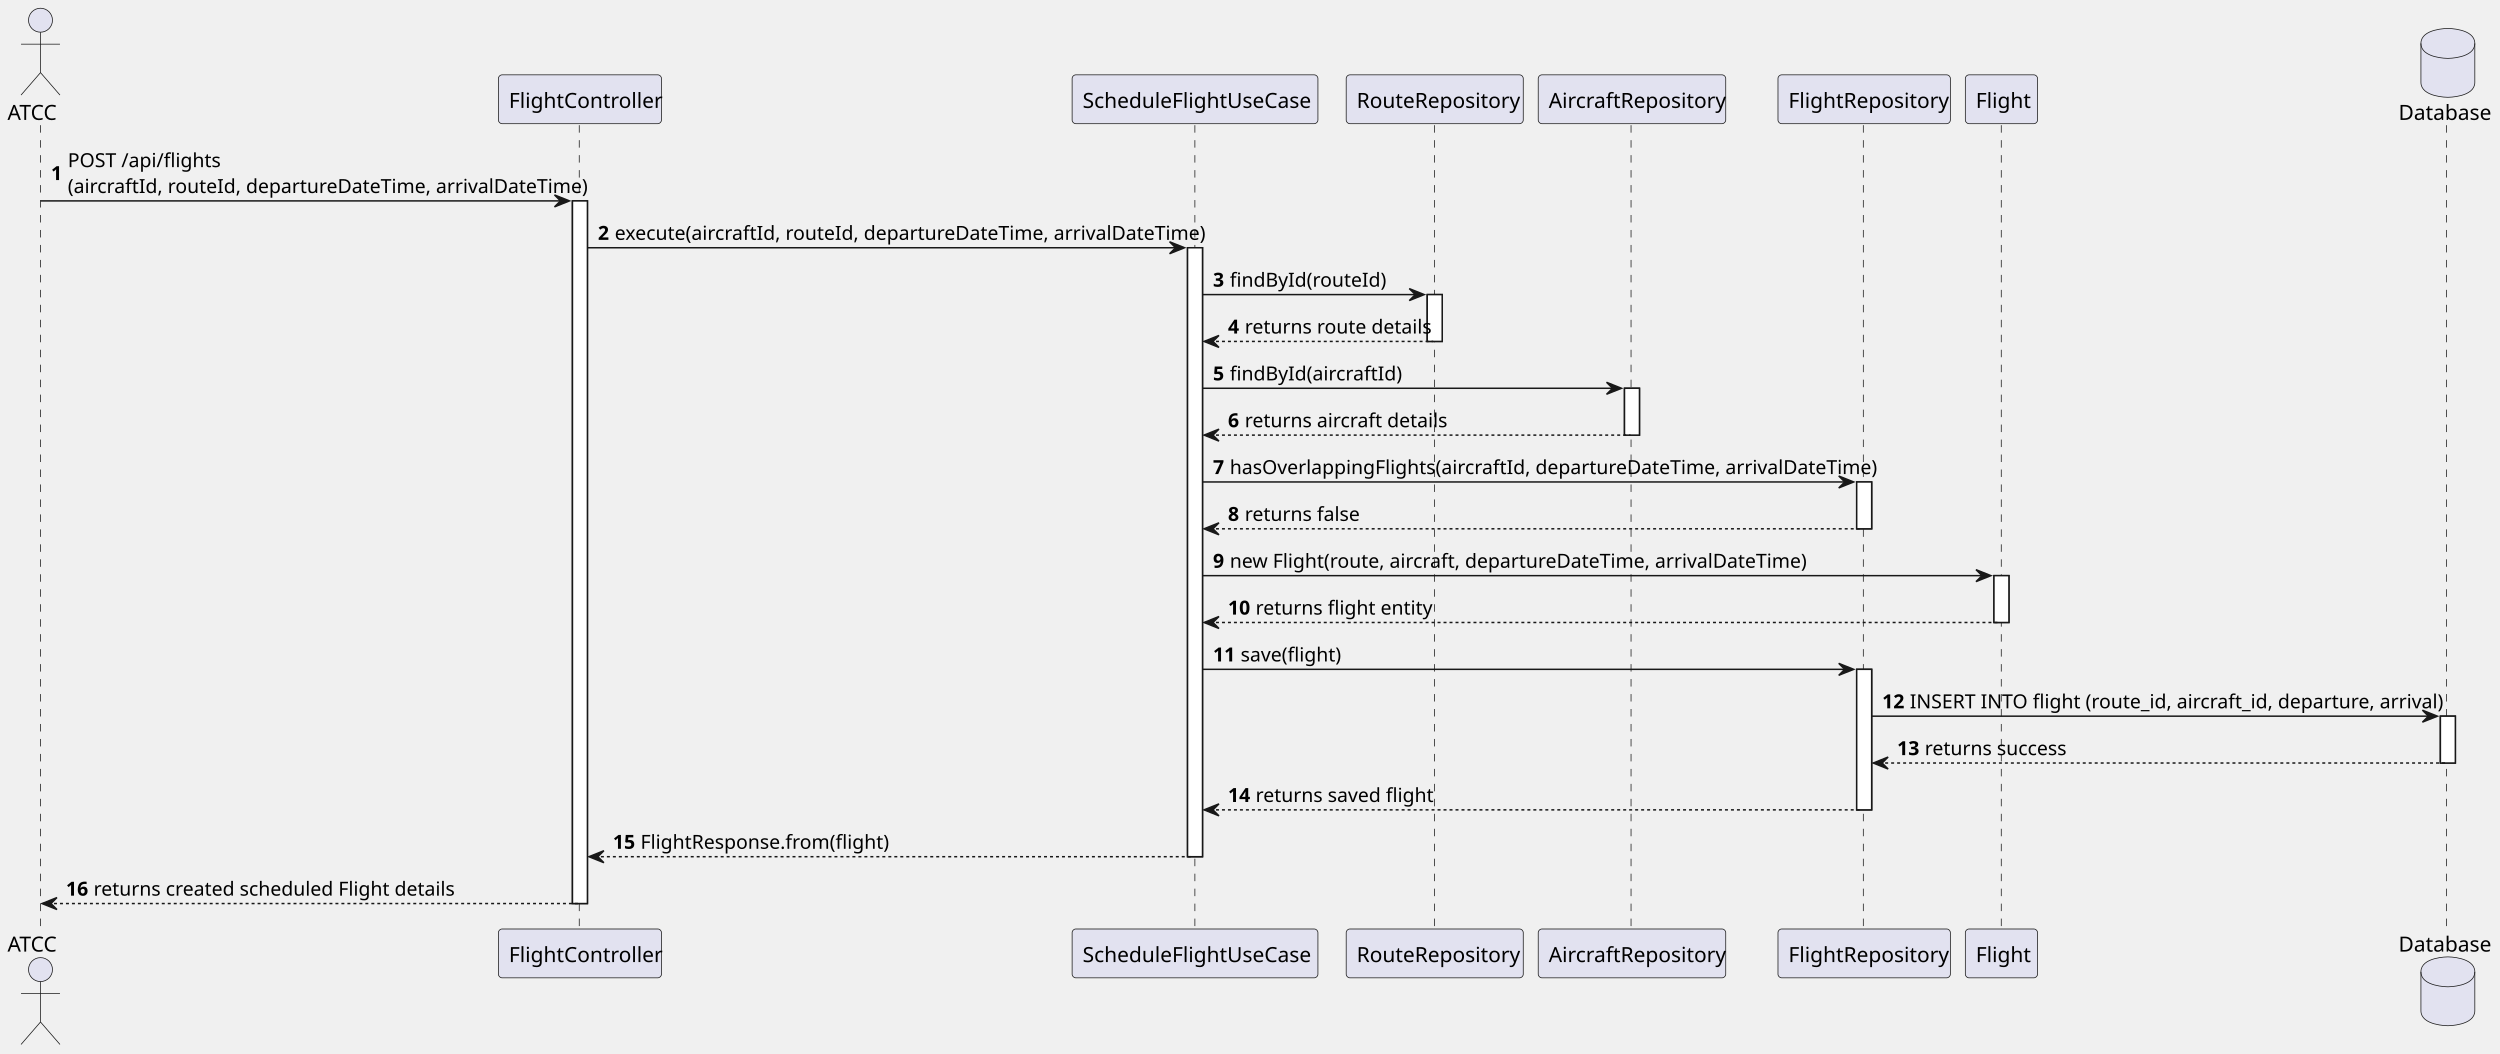
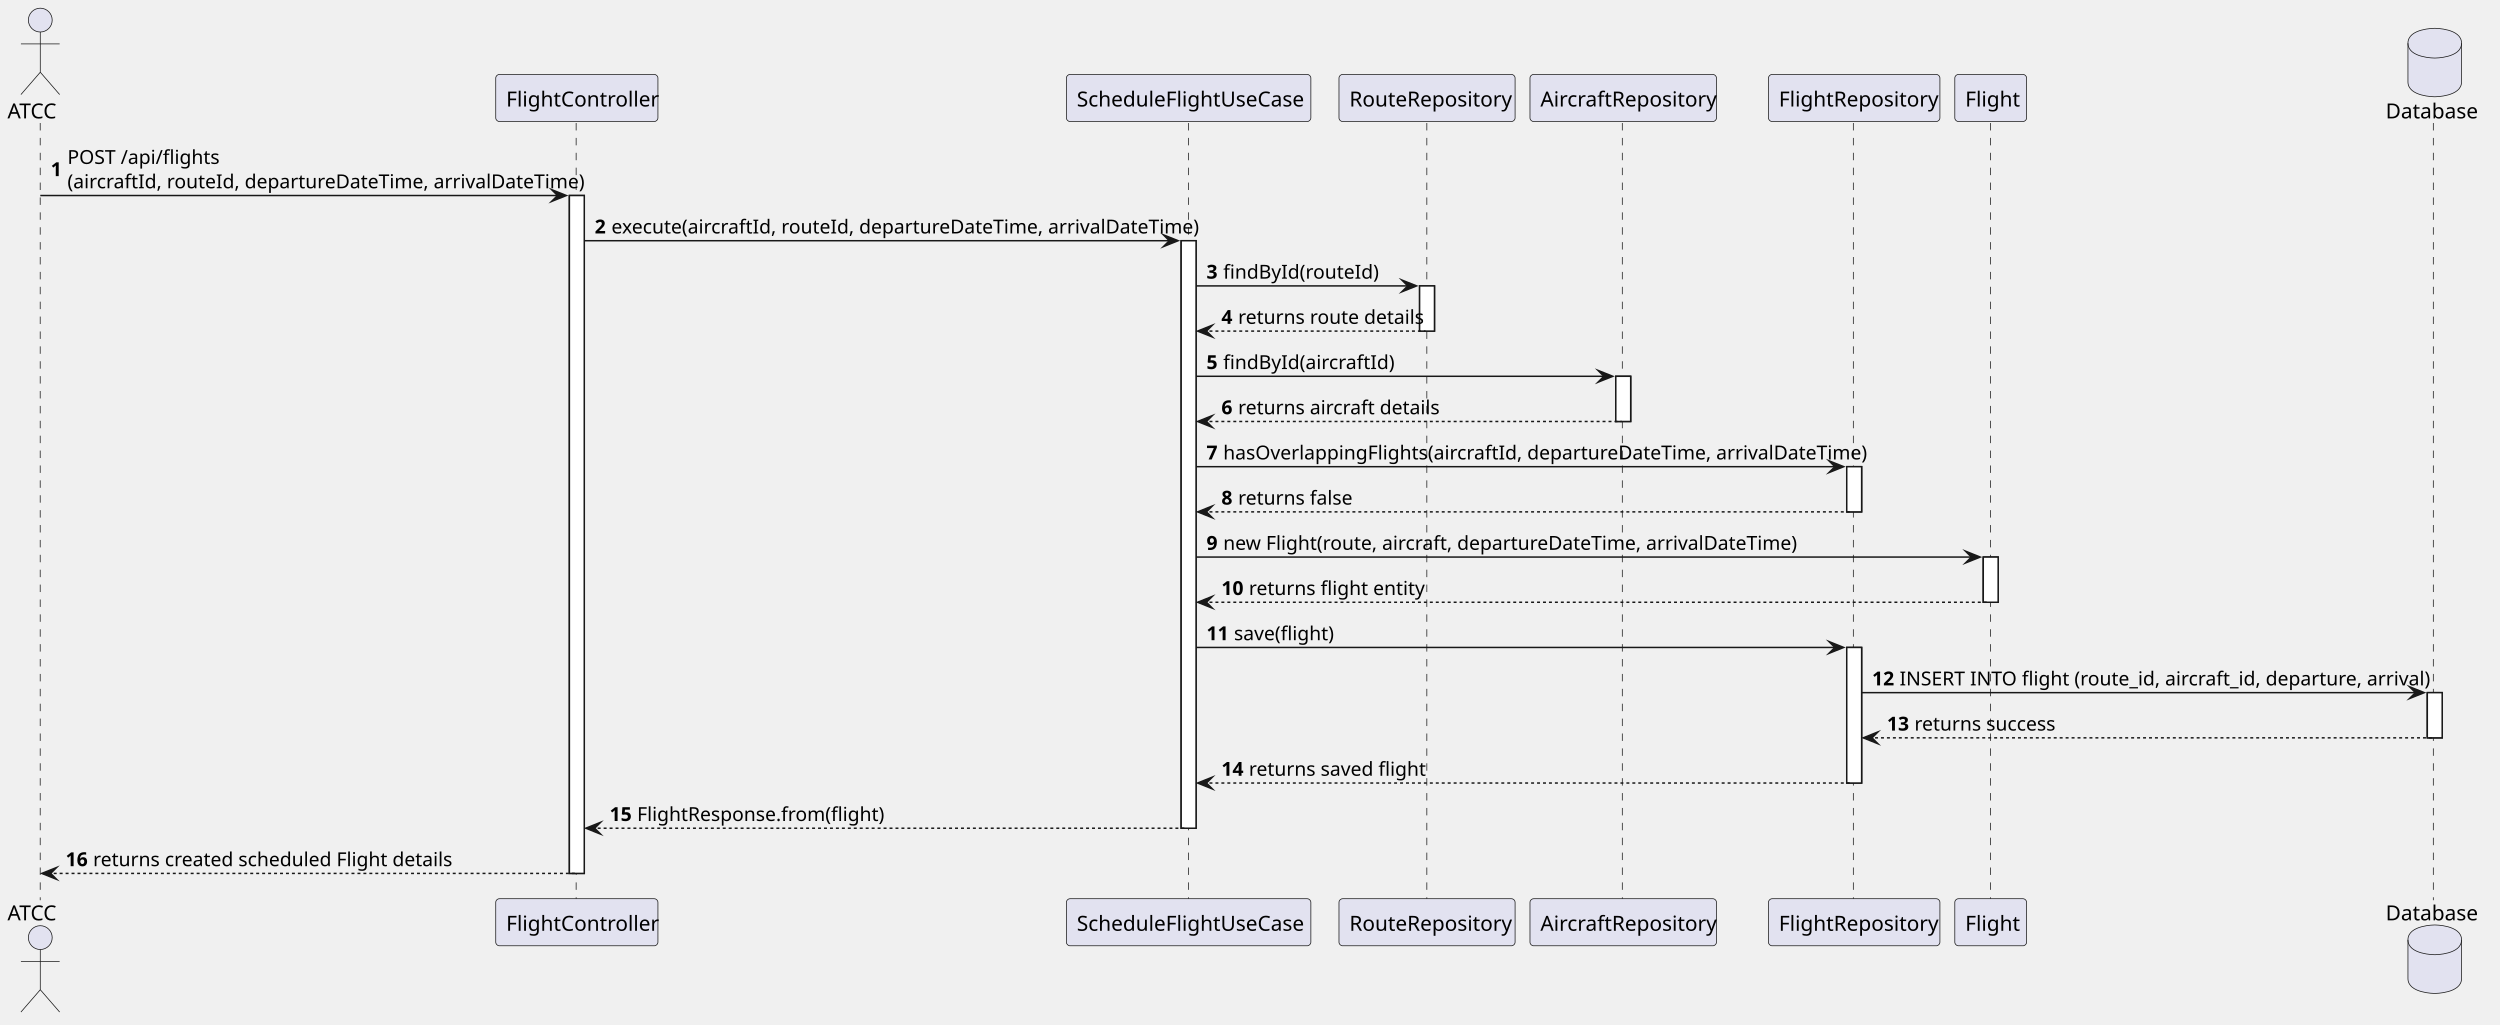
- <svg xmlns="http://www.w3.org/2000/svg" contentStyleType="text/css" data-diagram-type="SEQUENCE" height="704px" preserveAspectRatio="none" style="width:1670px;height:704px;background:#FFFFFF;" version="1.1" viewBox="0 0 1670 704" width="1670px" zoomAndPan="magnify">
+ <svg xmlns="http://www.w3.org/2000/svg" contentStyleType="text/css" data-diagram-type="SEQUENCE" height="688px" preserveAspectRatio="none" style="width:1679px;height:688px;background:#FFFFFF;" version="1.1" viewBox="0 0 1679 688" width="1679px" zoomAndPan="magnify">
  <defs />
  <g>
    <g>
-       <rect fill="#FFFFFF" height="469.365" style="stroke:#181818;stroke-width:1;" width="10" x="382.399" y="134.203" />
-     </g>
-     <g>
-       <rect fill="#FFFFFF" height="406.783" style="stroke:#181818;stroke-width:1;" width="10" x="793.275" y="165.494" />
-     </g>
-     <g>
-       <rect fill="#FFFFFF" height="31.291" style="stroke:#181818;stroke-width:1;" width="10" x="953.398" y="196.785" />
-     </g>
-     <g>
-       <rect fill="#FFFFFF" height="31.291" style="stroke:#181818;stroke-width:1;" width="10" x="1085.163" y="259.367" />
-     </g>
-     <g>
-       <rect fill="#FFFFFF" height="31.291" style="stroke:#181818;stroke-width:1;" width="10" x="1240.27" y="321.949" />
-     </g>
-     <g>
-       <rect fill="#FFFFFF" height="93.873" style="stroke:#181818;stroke-width:1;" width="10" x="1240.27" y="447.113" />
-     </g>
-     <g>
-       <rect fill="#FFFFFF" height="31.291" style="stroke:#181818;stroke-width:1;" width="10" x="1331.962" y="384.531" />
-     </g>
-     <g>
-       <rect fill="#FFFFFF" height="31.291" style="stroke:#181818;stroke-width:1;" width="10" x="1630.179" y="478.404" />
-     </g>
-     <g>
-       <rect fill="#000000" fill-opacity="0" height="537.947" width="8" x="23.055" y="83.621" />
-       <line style="stroke:#181818;stroke-width:0.5;stroke-dasharray:5,5;" x1="27" x2="27" y1="83.621" y2="621.568" />
-     </g>
-     <g>
-       <rect fill="#000000" fill-opacity="0" height="537.947" width="8" x="383.399" y="83.621" />
-       <line style="stroke:#181818;stroke-width:0.5;stroke-dasharray:5,5;" x1="386.938" x2="386.938" y1="83.621" y2="621.568" />
-     </g>
-     <g>
-       <rect fill="#000000" fill-opacity="0" height="537.947" width="8" x="794.275" y="83.621" />
-       <line style="stroke:#181818;stroke-width:0.5;stroke-dasharray:5,5;" x1="798.179" x2="798.179" y1="83.621" y2="621.568" />
-     </g>
-     <g>
-       <rect fill="#000000" fill-opacity="0" height="537.947" width="8" x="954.398" y="83.621" />
-       <line style="stroke:#181818;stroke-width:0.5;stroke-dasharray:5,5;" x1="958.26" x2="958.26" y1="83.621" y2="621.568" />
-     </g>
-     <g>
-       <rect fill="#000000" fill-opacity="0" height="537.947" width="8" x="1086.163" y="83.621" />
-       <line style="stroke:#181818;stroke-width:0.5;stroke-dasharray:5,5;" x1="1089.536" x2="1089.536" y1="83.621" y2="621.568" />
-     </g>
-     <g>
-       <rect fill="#000000" fill-opacity="0" height="537.947" width="8" x="1241.27" y="83.621" />
-       <line style="stroke:#181818;stroke-width:0.5;stroke-dasharray:5,5;" x1="1244.694" x2="1244.694" y1="83.621" y2="621.568" />
-     </g>
-     <g>
-       <rect fill="#000000" fill-opacity="0" height="537.947" width="8" x="1332.962" y="83.621" />
-       <line style="stroke:#181818;stroke-width:0.5;stroke-dasharray:5,5;" x1="1336.845" x2="1336.845" y1="83.621" y2="621.568" />
-     </g>
-     <g>
-       <rect fill="#000000" fill-opacity="0" height="537.947" width="8" x="1631.179" y="83.621" />
-       <line style="stroke:#181818;stroke-width:0.5;stroke-dasharray:5,5;" x1="1634.214" x2="1634.214" y1="83.621" y2="621.568" />
-     </g>
-     <g class="participant participant-head" data-participant="BO">
-       <text fill="#000000" font-family="sans-serif" font-size="14" lengthAdjust="spacing" textLength="38.11" x="5" y="80.107">ATCC</text>
+       <rect fill="#FFFFFF" height="455.273" style="stroke:#181818;stroke-width:1;" width="10" x="382.399" y="131.312" />
+     </g>
+     <g>
+       <rect fill="#FFFFFF" height="394.57" style="stroke:#181818;stroke-width:1;" width="10" x="793.275" y="161.664" />
+     </g>
+     <g>
+       <rect fill="#FFFFFF" height="30.352" style="stroke:#181818;stroke-width:1;" width="10" x="953.398" y="192.016" />
+     </g>
+     <g>
+       <rect fill="#FFFFFF" height="30.352" style="stroke:#181818;stroke-width:1;" width="10" x="1085.163" y="252.719" />
+     </g>
+     <g>
+       <rect fill="#FFFFFF" height="30.352" style="stroke:#181818;stroke-width:1;" width="10" x="1240.27" y="313.422" />
+     </g>
+     <g>
+       <rect fill="#FFFFFF" height="91.055" style="stroke:#181818;stroke-width:1;" width="10" x="1240.27" y="434.828" />
+     </g>
+     <g>
+       <rect fill="#FFFFFF" height="30.352" style="stroke:#181818;stroke-width:1;" width="10" x="1331.962" y="374.125" />
+     </g>
+     <g>
+       <rect fill="#FFFFFF" height="30.352" style="stroke:#181818;stroke-width:1;" width="10" x="1630.179" y="465.18" />
+     </g>
+     <g class="participant-lifeline" data-entity-uid="part1" data-qualified-name="BO" data-source-line="2" id="part1-lifeline">
+       <g>
+         <rect fill="#000000" fill-opacity="0" height="521.977" width="8" x="23.055" y="82.609" />
+         <line style="stroke:#181818;stroke-width:0.5;stroke-dasharray:5,5;" x1="27" x2="27" y1="82.609" y2="604.586" />
+       </g>
+     </g>
+     <g class="participant-lifeline" data-entity-uid="part2" data-qualified-name="Ctrl" data-source-line="3" id="part2-lifeline">
+       <g>
+         <rect fill="#000000" fill-opacity="0" height="521.977" width="8" x="383.399" y="82.609" />
+         <line style="stroke:#181818;stroke-width:0.5;stroke-dasharray:5,5;" x1="386.938" x2="386.938" y1="82.609" y2="604.586" />
+       </g>
+     </g>
+     <g class="participant-lifeline" data-entity-uid="part3" data-qualified-name="UC" data-source-line="4" id="part3-lifeline">
+       <g>
+         <rect fill="#000000" fill-opacity="0" height="521.977" width="8" x="794.275" y="82.609" />
+         <line style="stroke:#181818;stroke-width:0.5;stroke-dasharray:5,5;" x1="798.179" x2="798.179" y1="82.609" y2="604.586" />
+       </g>
+     </g>
+     <g class="participant-lifeline" data-entity-uid="part4" data-qualified-name="RouteRepo" data-source-line="5" id="part4-lifeline">
+       <g>
+         <rect fill="#000000" fill-opacity="0" height="521.977" width="8" x="954.398" y="82.609" />
+         <line style="stroke:#181818;stroke-width:0.5;stroke-dasharray:5,5;" x1="958.26" x2="958.26" y1="82.609" y2="604.586" />
+       </g>
+     </g>
+     <g class="participant-lifeline" data-entity-uid="part5" data-qualified-name="AcRepo" data-source-line="6" id="part5-lifeline">
+       <g>
+         <rect fill="#000000" fill-opacity="0" height="521.977" width="8" x="1086.163" y="82.609" />
+         <line style="stroke:#181818;stroke-width:0.5;stroke-dasharray:5,5;" x1="1089.536" x2="1089.536" y1="82.609" y2="604.586" />
+       </g>
+     </g>
+     <g class="participant-lifeline" data-entity-uid="part6" data-qualified-name="FlightRepo" data-source-line="7" id="part6-lifeline">
+       <g>
+         <rect fill="#000000" fill-opacity="0" height="521.977" width="8" x="1241.27" y="82.609" />
+         <line style="stroke:#181818;stroke-width:0.5;stroke-dasharray:5,5;" x1="1244.694" x2="1244.694" y1="82.609" y2="604.586" />
+       </g>
+     </g>
+     <g class="participant-lifeline" data-entity-uid="part7" data-qualified-name="Entity" data-source-line="8" id="part7-lifeline">
+       <g>
+         <rect fill="#000000" fill-opacity="0" height="521.977" width="8" x="1332.962" y="82.609" />
+         <line style="stroke:#181818;stroke-width:0.5;stroke-dasharray:5,5;" x1="1336.845" x2="1336.845" y1="82.609" y2="604.586" />
+       </g>
+     </g>
+     <g class="participant-lifeline" data-entity-uid="part8" data-qualified-name="DB" data-source-line="9" id="part8-lifeline">
+       <g>
+         <rect fill="#000000" fill-opacity="0" height="521.977" width="8" x="1631.179" y="82.609" />
+         <line style="stroke:#181818;stroke-width:0.5;stroke-dasharray:5,5;" x1="1634.214" x2="1634.214" y1="82.609" y2="604.586" />
+       </g>
+     </g>
+     <g class="participant participant-head" data-entity-uid="part1" data-qualified-name="BO" data-source-line="2" id="part1-head">
+       <text fill="#000000" font-family="sans-serif" font-size="14" lengthAdjust="spacing" textLength="38.11" x="5" y="79.533">ATCC</text>
      <ellipse cx="27.055" cy="13.5" fill="#E2E2F0" rx="8" ry="8" style="stroke:#181818;stroke-width:0.5;" />
      <path d="M27.055,21.5 L27.055,48.5 M14.055,29.5 L40.055,29.5 M27.055,48.5 L14.055,63.5 M27.055,48.5 L40.055,63.5" fill="none" style="stroke:#181818;stroke-width:0.5;" />
    </g>
-     <g class="participant participant-tail" data-participant="BO">
-       <text fill="#000000" font-family="sans-serif" font-size="14" lengthAdjust="spacing" textLength="38.11" x="5" y="635.676">ATCC</text>
-       <ellipse cx="27.055" cy="647.689" fill="#E2E2F0" rx="8" ry="8" style="stroke:#181818;stroke-width:0.5;" />
-       <path d="M27.055,655.689 L27.055,682.689 M14.055,663.689 L40.055,663.689 M27.055,682.689 L14.055,697.689 M27.055,682.689 L40.055,697.689" fill="none" style="stroke:#181818;stroke-width:0.5;" />
-     </g>
-     <g class="participant participant-head" data-participant="Ctrl">
-       <rect fill="#E2E2F0" height="32.621" rx="2.5" ry="2.5" style="stroke:#181818;stroke-width:0.5;" width="108.924" x="332.938" y="50" />
-       <text fill="#000000" font-family="sans-serif" font-size="14" lengthAdjust="spacing" textLength="94.924" x="339.938" y="72.107">FlightController</text>
-     </g>
-     <g class="participant participant-tail" data-participant="Ctrl">
-       <rect fill="#E2E2F0" height="32.621" rx="2.5" ry="2.5" style="stroke:#181818;stroke-width:0.5;" width="108.924" x="332.938" y="620.568" />
-       <text fill="#000000" font-family="sans-serif" font-size="14" lengthAdjust="spacing" textLength="94.924" x="339.938" y="642.676">FlightController</text>
-     </g>
-     <g class="participant participant-head" data-participant="UC">
-       <rect fill="#E2E2F0" height="32.621" rx="2.5" ry="2.5" style="stroke:#181818;stroke-width:0.5;" width="164.192" x="716.179" y="50" />
-       <text fill="#000000" font-family="sans-serif" font-size="14" lengthAdjust="spacing" textLength="150.192" x="723.179" y="72.107">ScheduleFlightUseCase</text>
-     </g>
-     <g class="participant participant-tail" data-participant="UC">
-       <rect fill="#E2E2F0" height="32.621" rx="2.5" ry="2.5" style="stroke:#181818;stroke-width:0.5;" width="164.192" x="716.179" y="620.568" />
-       <text fill="#000000" font-family="sans-serif" font-size="14" lengthAdjust="spacing" textLength="150.192" x="723.179" y="642.676">ScheduleFlightUseCase</text>
-     </g>
-     <g class="participant participant-head" data-participant="RouteRepo">
-       <rect fill="#E2E2F0" height="32.621" rx="2.5" ry="2.5" style="stroke:#181818;stroke-width:0.5;" width="118.275" x="899.26" y="50" />
-       <text fill="#000000" font-family="sans-serif" font-size="14" lengthAdjust="spacing" textLength="104.275" x="906.26" y="72.107">RouteRepository</text>
-     </g>
-     <g class="participant participant-tail" data-participant="RouteRepo">
-       <rect fill="#E2E2F0" height="32.621" rx="2.5" ry="2.5" style="stroke:#181818;stroke-width:0.5;" width="118.275" x="899.26" y="620.568" />
-       <text fill="#000000" font-family="sans-serif" font-size="14" lengthAdjust="spacing" textLength="104.275" x="906.26" y="642.676">RouteRepository</text>
-     </g>
-     <g class="participant participant-head" data-participant="AcRepo">
-       <rect fill="#E2E2F0" height="32.621" rx="2.5" ry="2.5" style="stroke:#181818;stroke-width:0.5;" width="125.255" x="1027.536" y="50" />
-       <text fill="#000000" font-family="sans-serif" font-size="14" lengthAdjust="spacing" textLength="111.255" x="1034.536" y="72.107">AircraftRepository</text>
-     </g>
-     <g class="participant participant-tail" data-participant="AcRepo">
-       <rect fill="#E2E2F0" height="32.621" rx="2.5" ry="2.5" style="stroke:#181818;stroke-width:0.5;" width="125.255" x="1027.536" y="620.568" />
-       <text fill="#000000" font-family="sans-serif" font-size="14" lengthAdjust="spacing" textLength="111.255" x="1034.536" y="642.676">AircraftRepository</text>
-     </g>
-     <g class="participant participant-head" data-participant="FlightRepo">
-       <rect fill="#E2E2F0" height="32.621" rx="2.5" ry="2.5" style="stroke:#181818;stroke-width:0.5;" width="115.151" x="1187.694" y="50" />
-       <text fill="#000000" font-family="sans-serif" font-size="14" lengthAdjust="spacing" textLength="101.151" x="1194.694" y="72.107">FlightRepository</text>
-     </g>
-     <g class="participant participant-tail" data-participant="FlightRepo">
-       <rect fill="#E2E2F0" height="32.621" rx="2.5" ry="2.5" style="stroke:#181818;stroke-width:0.5;" width="115.151" x="1187.694" y="620.568" />
-       <text fill="#000000" font-family="sans-serif" font-size="14" lengthAdjust="spacing" textLength="101.151" x="1194.694" y="642.676">FlightRepository</text>
-     </g>
-     <g class="participant participant-head" data-participant="Entity">
-       <rect fill="#E2E2F0" height="32.621" rx="2.5" ry="2.5" style="stroke:#181818;stroke-width:0.5;" width="48.234" x="1312.845" y="50" />
-       <text fill="#000000" font-family="sans-serif" font-size="14" lengthAdjust="spacing" textLength="34.234" x="1319.845" y="72.107">Flight</text>
-     </g>
-     <g class="participant participant-tail" data-participant="Entity">
-       <rect fill="#E2E2F0" height="32.621" rx="2.5" ry="2.5" style="stroke:#181818;stroke-width:0.5;" width="48.234" x="1312.845" y="620.568" />
-       <text fill="#000000" font-family="sans-serif" font-size="14" lengthAdjust="spacing" textLength="34.234" x="1319.845" y="642.676">Flight</text>
-     </g>
-     <g class="participant participant-head" data-participant="DB">
-       <text fill="#000000" font-family="sans-serif" font-size="14" lengthAdjust="spacing" textLength="59.931" x="1602.214" y="80.107">Database</text>
+     <g class="participant participant-tail" data-entity-uid="part1" data-qualified-name="BO" data-source-line="2" id="part1-tail">
+       <text fill="#000000" font-family="sans-serif" font-size="14" lengthAdjust="spacing" textLength="38.11" x="5" y="618.119">ATCC</text>
+       <ellipse cx="27.055" cy="629.695" fill="#E2E2F0" rx="8" ry="8" style="stroke:#181818;stroke-width:0.5;" />
+       <path d="M27.055,637.695 L27.055,664.695 M14.055,645.695 L40.055,645.695 M27.055,664.695 L14.055,679.695 M27.055,664.695 L40.055,679.695" fill="none" style="stroke:#181818;stroke-width:0.5;" />
+     </g>
+     <g class="participant participant-head" data-entity-uid="part2" data-qualified-name="Ctrl" data-source-line="3" id="part2-head">
+       <rect fill="#E2E2F0" height="31.609" rx="2.5" ry="2.5" style="stroke:#181818;stroke-width:0.5;" width="108.924" x="332.938" y="50" />
+       <text fill="#000000" font-family="sans-serif" font-size="14" lengthAdjust="spacing" textLength="94.924" x="339.938" y="71.533">FlightController</text>
+     </g>
+     <g class="participant participant-tail" data-entity-uid="part2" data-qualified-name="Ctrl" data-source-line="3" id="part2-tail">
+       <rect fill="#E2E2F0" height="31.609" rx="2.5" ry="2.5" style="stroke:#181818;stroke-width:0.5;" width="108.924" x="332.938" y="603.586" />
+       <text fill="#000000" font-family="sans-serif" font-size="14" lengthAdjust="spacing" textLength="94.924" x="339.938" y="625.119">FlightController</text>
+     </g>
+     <g class="participant participant-head" data-entity-uid="part3" data-qualified-name="UC" data-source-line="4" id="part3-head">
+       <rect fill="#E2E2F0" height="31.609" rx="2.5" ry="2.5" style="stroke:#181818;stroke-width:0.5;" width="164.192" x="716.179" y="50" />
+       <text fill="#000000" font-family="sans-serif" font-size="14" lengthAdjust="spacing" textLength="150.192" x="723.179" y="71.533">ScheduleFlightUseCase</text>
+     </g>
+     <g class="participant participant-tail" data-entity-uid="part3" data-qualified-name="UC" data-source-line="4" id="part3-tail">
+       <rect fill="#E2E2F0" height="31.609" rx="2.5" ry="2.5" style="stroke:#181818;stroke-width:0.5;" width="164.192" x="716.179" y="603.586" />
+       <text fill="#000000" font-family="sans-serif" font-size="14" lengthAdjust="spacing" textLength="150.192" x="723.179" y="625.119">ScheduleFlightUseCase</text>
+     </g>
+     <g class="participant participant-head" data-entity-uid="part4" data-qualified-name="RouteRepo" data-source-line="5" id="part4-head">
+       <rect fill="#E2E2F0" height="31.609" rx="2.5" ry="2.5" style="stroke:#181818;stroke-width:0.5;" width="118.275" x="899.26" y="50" />
+       <text fill="#000000" font-family="sans-serif" font-size="14" lengthAdjust="spacing" textLength="104.275" x="906.26" y="71.533">RouteRepository</text>
+     </g>
+     <g class="participant participant-tail" data-entity-uid="part4" data-qualified-name="RouteRepo" data-source-line="5" id="part4-tail">
+       <rect fill="#E2E2F0" height="31.609" rx="2.5" ry="2.5" style="stroke:#181818;stroke-width:0.5;" width="118.275" x="899.26" y="603.586" />
+       <text fill="#000000" font-family="sans-serif" font-size="14" lengthAdjust="spacing" textLength="104.275" x="906.26" y="625.119">RouteRepository</text>
+     </g>
+     <g class="participant participant-head" data-entity-uid="part5" data-qualified-name="AcRepo" data-source-line="6" id="part5-head">
+       <rect fill="#E2E2F0" height="31.609" rx="2.5" ry="2.5" style="stroke:#181818;stroke-width:0.5;" width="125.255" x="1027.536" y="50" />
+       <text fill="#000000" font-family="sans-serif" font-size="14" lengthAdjust="spacing" textLength="111.255" x="1034.536" y="71.533">AircraftRepository</text>
+     </g>
+     <g class="participant participant-tail" data-entity-uid="part5" data-qualified-name="AcRepo" data-source-line="6" id="part5-tail">
+       <rect fill="#E2E2F0" height="31.609" rx="2.5" ry="2.5" style="stroke:#181818;stroke-width:0.5;" width="125.255" x="1027.536" y="603.586" />
+       <text fill="#000000" font-family="sans-serif" font-size="14" lengthAdjust="spacing" textLength="111.255" x="1034.536" y="625.119">AircraftRepository</text>
+     </g>
+     <g class="participant participant-head" data-entity-uid="part6" data-qualified-name="FlightRepo" data-source-line="7" id="part6-head">
+       <rect fill="#E2E2F0" height="31.609" rx="2.5" ry="2.5" style="stroke:#181818;stroke-width:0.5;" width="115.151" x="1187.694" y="50" />
+       <text fill="#000000" font-family="sans-serif" font-size="14" lengthAdjust="spacing" textLength="101.151" x="1194.694" y="71.533">FlightRepository</text>
+     </g>
+     <g class="participant participant-tail" data-entity-uid="part6" data-qualified-name="FlightRepo" data-source-line="7" id="part6-tail">
+       <rect fill="#E2E2F0" height="31.609" rx="2.5" ry="2.5" style="stroke:#181818;stroke-width:0.5;" width="115.151" x="1187.694" y="603.586" />
+       <text fill="#000000" font-family="sans-serif" font-size="14" lengthAdjust="spacing" textLength="101.151" x="1194.694" y="625.119">FlightRepository</text>
+     </g>
+     <g class="participant participant-head" data-entity-uid="part7" data-qualified-name="Entity" data-source-line="8" id="part7-head">
+       <rect fill="#E2E2F0" height="31.609" rx="2.5" ry="2.5" style="stroke:#181818;stroke-width:0.5;" width="48.234" x="1312.845" y="50" />
+       <text fill="#000000" font-family="sans-serif" font-size="14" lengthAdjust="spacing" textLength="34.234" x="1319.845" y="71.533">Flight</text>
+     </g>
+     <g class="participant participant-tail" data-entity-uid="part7" data-qualified-name="Entity" data-source-line="8" id="part7-tail">
+       <rect fill="#E2E2F0" height="31.609" rx="2.5" ry="2.5" style="stroke:#181818;stroke-width:0.5;" width="48.234" x="1312.845" y="603.586" />
+       <text fill="#000000" font-family="sans-serif" font-size="14" lengthAdjust="spacing" textLength="34.234" x="1319.845" y="625.119">Flight</text>
+     </g>
+     <g class="participant participant-head" data-entity-uid="part8" data-qualified-name="DB" data-source-line="9" id="part8-head">
+       <text fill="#000000" font-family="sans-serif" font-size="14" lengthAdjust="spacing" textLength="59.931" x="1602.214" y="79.533">Database</text>
      <path d="M1617.179,29 C1617.179,19 1635.179,19 1635.179,19 C1635.179,19 1653.179,19 1653.179,29 L1653.179,55 C1653.179,65 1635.179,65 1635.179,65 C1635.179,65 1617.179,65 1617.179,55 L1617.179,29" fill="#E2E2F0" style="stroke:#181818;stroke-width:0.5;" />
      <path d="M1617.179,29 C1617.179,39 1635.179,39 1635.179,39 C1635.179,39 1653.179,39 1653.179,29" fill="none" style="stroke:#181818;stroke-width:0.5;" />
    </g>
-     <g class="participant participant-tail" data-participant="DB">
-       <text fill="#000000" font-family="sans-serif" font-size="14" lengthAdjust="spacing" textLength="59.931" x="1602.214" y="635.676">Database</text>
-       <path d="M1617.179,649.189 C1617.179,639.189 1635.179,639.189 1635.179,639.189 C1635.179,639.189 1653.179,639.189 1653.179,649.189 L1653.179,675.189 C1653.179,685.189 1635.179,685.189 1635.179,685.189 C1635.179,685.189 1617.179,685.189 1617.179,675.189 L1617.179,649.189" fill="#E2E2F0" style="stroke:#181818;stroke-width:0.5;" />
-       <path d="M1617.179,649.189 C1617.179,659.189 1635.179,659.189 1635.179,659.189 C1635.179,659.189 1653.179,659.189 1653.179,649.189" fill="none" style="stroke:#181818;stroke-width:0.5;" />
-     </g>
-     <g>
-       <rect fill="#FFFFFF" height="469.365" style="stroke:#181818;stroke-width:1;" width="10" x="382.399" y="134.203" />
-     </g>
-     <g>
-       <rect fill="#FFFFFF" height="406.783" style="stroke:#181818;stroke-width:1;" width="10" x="793.275" y="165.494" />
-     </g>
-     <g>
-       <rect fill="#FFFFFF" height="31.291" style="stroke:#181818;stroke-width:1;" width="10" x="953.398" y="196.785" />
-     </g>
-     <g>
-       <rect fill="#FFFFFF" height="31.291" style="stroke:#181818;stroke-width:1;" width="10" x="1085.163" y="259.367" />
-     </g>
-     <g>
-       <rect fill="#FFFFFF" height="31.291" style="stroke:#181818;stroke-width:1;" width="10" x="1240.27" y="321.949" />
-     </g>
-     <g>
-       <rect fill="#FFFFFF" height="93.873" style="stroke:#181818;stroke-width:1;" width="10" x="1240.27" y="447.113" />
-     </g>
-     <g>
-       <rect fill="#FFFFFF" height="31.291" style="stroke:#181818;stroke-width:1;" width="10" x="1331.962" y="384.531" />
-     </g>
-     <g>
-       <rect fill="#FFFFFF" height="31.291" style="stroke:#181818;stroke-width:1;" width="10" x="1630.179" y="478.404" />
-     </g>
-     <g class="message" data-participant-1="BO" data-participant-2="Ctrl">
-       <polygon fill="#181818" points="370.399,130.203,380.399,134.203,370.399,138.203,374.399,134.203" style="stroke:#181818;stroke-width:1;" />
-       <line style="stroke:#181818;stroke-width:1;" x1="27.055" x2="376.399" y1="134.203" y2="134.203" />
-       <text fill="#000000" font-family="sans-serif" font-size="13" font-weight="bold" lengthAdjust="spacing" textLength="7.23" x="34.055" y="120.295">1</text>
-       <text fill="#000000" font-family="sans-serif" font-size="13" lengthAdjust="spacing" textLength="97.538" x="45.285" y="111.649">POST /api/flights</text>
-       <text fill="#000000" font-family="sans-serif" font-size="13" lengthAdjust="spacing" textLength="325.114" x="45.285" y="128.94">(aircraftId, routeId, departureDateTime, arrivalDateTime)</text>
-     </g>
-     <g class="message" data-participant-1="Ctrl" data-participant-2="UC">
-       <polygon fill="#181818" points="781.275,161.494,791.275,165.494,781.275,169.494,785.275,165.494" style="stroke:#181818;stroke-width:1;" />
-       <line style="stroke:#181818;stroke-width:1;" x1="392.399" x2="787.275" y1="165.494" y2="165.494" />
-       <text fill="#000000" font-family="sans-serif" font-size="13" font-weight="bold" lengthAdjust="spacing" textLength="7.23" x="399.399" y="160.231">2</text>
-       <text fill="#000000" font-family="sans-serif" font-size="13" lengthAdjust="spacing" textLength="370.646" x="410.629" y="160.231">execute(aircraftId, routeId, departureDateTime, arrivalDateTime)</text>
-     </g>
-     <g class="message" data-participant-1="UC" data-participant-2="RouteRepo">
-       <polygon fill="#181818" points="941.398,192.785,951.398,196.785,941.398,200.785,945.398,196.785" style="stroke:#181818;stroke-width:1;" />
-       <line style="stroke:#181818;stroke-width:1;" x1="803.275" x2="947.398" y1="196.785" y2="196.785" />
-       <text fill="#000000" font-family="sans-serif" font-size="13" font-weight="bold" lengthAdjust="spacing" textLength="7.23" x="810.275" y="191.523">3</text>
-       <text fill="#000000" font-family="sans-serif" font-size="13" lengthAdjust="spacing" textLength="96.103" x="821.505" y="191.523">findById(routeId)</text>
-     </g>
-     <g class="message" data-participant-1="RouteRepo" data-participant-2="UC">
-       <polygon fill="#181818" points="814.275,224.076,804.275,228.076,814.275,232.076,810.275,228.076" style="stroke:#181818;stroke-width:1;" />
-       <line style="stroke:#181818;stroke-width:1;stroke-dasharray:2,2;" x1="808.275" x2="957.398" y1="228.076" y2="228.076" />
-       <text fill="#000000" font-family="sans-serif" font-size="13" font-weight="bold" lengthAdjust="spacing" textLength="7.23" x="820.275" y="222.814">4</text>
-       <text fill="#000000" font-family="sans-serif" font-size="13" lengthAdjust="spacing" textLength="114.893" x="831.505" y="222.814">returns route details</text>
-     </g>
-     <g class="message" data-participant-1="UC" data-participant-2="AcRepo">
-       <polygon fill="#181818" points="1073.163,255.367,1083.163,259.367,1073.163,263.367,1077.163,259.367" style="stroke:#181818;stroke-width:1;" />
-       <line style="stroke:#181818;stroke-width:1;" x1="803.275" x2="1079.163" y1="259.367" y2="259.367" />
-       <text fill="#000000" font-family="sans-serif" font-size="13" font-weight="bold" lengthAdjust="spacing" textLength="7.23" x="810.275" y="254.105">5</text>
-       <text fill="#000000" font-family="sans-serif" font-size="13" lengthAdjust="spacing" textLength="106.203" x="821.505" y="254.105">findById(aircraftId)</text>
-     </g>
-     <g class="message" data-participant-1="AcRepo" data-participant-2="UC">
-       <polygon fill="#181818" points="814.275,286.658,804.275,290.658,814.275,294.658,810.275,290.658" style="stroke:#181818;stroke-width:1;" />
-       <line style="stroke:#181818;stroke-width:1;stroke-dasharray:2,2;" x1="808.275" x2="1089.163" y1="290.658" y2="290.658" />
-       <text fill="#000000" font-family="sans-serif" font-size="13" font-weight="bold" lengthAdjust="spacing" textLength="7.23" x="820.275" y="285.396">6</text>
-       <text fill="#000000" font-family="sans-serif" font-size="13" lengthAdjust="spacing" textLength="124.992" x="831.505" y="285.396">returns aircraft details</text>
-     </g>
-     <g class="message" data-participant-1="UC" data-participant-2="FlightRepo">
-       <polygon fill="#181818" points="1228.27,317.949,1238.27,321.949,1228.27,325.949,1232.27,321.949" style="stroke:#181818;stroke-width:1;" />
-       <line style="stroke:#181818;stroke-width:1;" x1="803.275" x2="1234.27" y1="321.949" y2="321.949" />
-       <text fill="#000000" font-family="sans-serif" font-size="13" font-weight="bold" lengthAdjust="spacing" textLength="7.23" x="810.275" y="316.687">7</text>
-       <text fill="#000000" font-family="sans-serif" font-size="13" lengthAdjust="spacing" textLength="406.764" x="821.505" y="316.687">hasOverlappingFlights(aircraftId, departureDateTime, arrivalDateTime)</text>
-     </g>
-     <g class="message" data-participant-1="FlightRepo" data-participant-2="UC">
-       <polygon fill="#181818" points="814.275,349.24,804.275,353.24,814.275,357.24,810.275,353.24" style="stroke:#181818;stroke-width:1;" />
-       <line style="stroke:#181818;stroke-width:1;stroke-dasharray:2,2;" x1="808.275" x2="1244.27" y1="353.24" y2="353.24" />
-       <text fill="#000000" font-family="sans-serif" font-size="13" font-weight="bold" lengthAdjust="spacing" textLength="7.23" x="820.275" y="347.978">8</text>
-       <text fill="#000000" font-family="sans-serif" font-size="13" lengthAdjust="spacing" textLength="71.532" x="831.505" y="347.978">returns false</text>
-     </g>
-     <g class="message" data-participant-1="UC" data-participant-2="Entity">
-       <polygon fill="#181818" points="1319.962,380.531,1329.962,384.531,1319.962,388.531,1323.962,384.531" style="stroke:#181818;stroke-width:1;" />
-       <line style="stroke:#181818;stroke-width:1;" x1="803.275" x2="1325.962" y1="384.531" y2="384.531" />
-       <text fill="#000000" font-family="sans-serif" font-size="13" font-weight="bold" lengthAdjust="spacing" textLength="7.23" x="810.275" y="379.269">9</text>
-       <text fill="#000000" font-family="sans-serif" font-size="13" lengthAdjust="spacing" textLength="362.68" x="821.505" y="379.269">new Flight(route, aircraft, departureDateTime, arrivalDateTime)</text>
-     </g>
-     <g class="message" data-participant-1="Entity" data-participant-2="UC">
-       <polygon fill="#181818" points="814.275,411.822,804.275,415.822,814.275,419.822,810.275,415.822" style="stroke:#181818;stroke-width:1;" />
-       <line style="stroke:#181818;stroke-width:1;stroke-dasharray:2,2;" x1="808.275" x2="1335.962" y1="415.822" y2="415.822" />
-       <text fill="#000000" font-family="sans-serif" font-size="13" font-weight="bold" lengthAdjust="spacing" textLength="14.46" x="820.275" y="410.56">10</text>
-       <text fill="#000000" font-family="sans-serif" font-size="13" lengthAdjust="spacing" textLength="106.215" x="838.735" y="410.56">returns flight entity</text>
-     </g>
-     <g class="message" data-participant-1="UC" data-participant-2="FlightRepo">
-       <polygon fill="#181818" points="1228.27,443.113,1238.27,447.113,1228.27,451.113,1232.27,447.113" style="stroke:#181818;stroke-width:1;" />
-       <line style="stroke:#181818;stroke-width:1;" x1="803.275" x2="1234.27" y1="447.113" y2="447.113" />
-       <text fill="#000000" font-family="sans-serif" font-size="13" font-weight="bold" lengthAdjust="spacing" textLength="14.46" x="810.275" y="441.851">11</text>
-       <text fill="#000000" font-family="sans-serif" font-size="13" lengthAdjust="spacing" textLength="63.578" x="828.735" y="441.851">save(flight)</text>
-     </g>
-     <g class="message" data-participant-1="FlightRepo" data-participant-2="DB">
-       <polygon fill="#181818" points="1618.179,474.404,1628.179,478.404,1618.179,482.404,1622.179,478.404" style="stroke:#181818;stroke-width:1;" />
-       <line style="stroke:#181818;stroke-width:1;" x1="1250.27" x2="1624.179" y1="478.404" y2="478.404" />
-       <text fill="#000000" font-family="sans-serif" font-size="13" font-weight="bold" lengthAdjust="spacing" textLength="14.46" x="1257.27" y="473.142">12</text>
-       <text fill="#000000" font-family="sans-serif" font-size="13" lengthAdjust="spacing" textLength="342.45" x="1275.729" y="473.142">INSERT INTO flight (route_id, aircraft_id, departure, arrival)</text>
-     </g>
-     <g class="message" data-participant-1="DB" data-participant-2="FlightRepo">
-       <polygon fill="#181818" points="1261.27,505.695,1251.27,509.695,1261.27,513.695,1257.27,509.695" style="stroke:#181818;stroke-width:1;" />
-       <line style="stroke:#181818;stroke-width:1;stroke-dasharray:2,2;" x1="1255.27" x2="1634.179" y1="509.695" y2="509.695" />
-       <text fill="#000000" font-family="sans-serif" font-size="13" font-weight="bold" lengthAdjust="spacing" textLength="14.46" x="1267.27" y="504.433">13</text>
-       <text fill="#000000" font-family="sans-serif" font-size="13" lengthAdjust="spacing" textLength="91.032" x="1285.729" y="504.433">returns success</text>
-     </g>
-     <g class="message" data-participant-1="FlightRepo" data-participant-2="UC">
-       <polygon fill="#181818" points="814.275,536.986,804.275,540.986,814.275,544.986,810.275,540.986" style="stroke:#181818;stroke-width:1;" />
-       <line style="stroke:#181818;stroke-width:1;stroke-dasharray:2,2;" x1="808.275" x2="1244.27" y1="540.986" y2="540.986" />
-       <text fill="#000000" font-family="sans-serif" font-size="13" font-weight="bold" lengthAdjust="spacing" textLength="14.46" x="820.275" y="535.724">14</text>
-       <text fill="#000000" font-family="sans-serif" font-size="13" lengthAdjust="spacing" textLength="109.834" x="838.735" y="535.724">returns saved flight</text>
-     </g>
-     <g class="message" data-participant-1="UC" data-participant-2="Ctrl">
-       <polygon fill="#181818" points="403.399,568.277,393.399,572.277,403.399,576.277,399.399,572.277" style="stroke:#181818;stroke-width:1;" />
-       <line style="stroke:#181818;stroke-width:1;stroke-dasharray:2,2;" x1="397.399" x2="797.275" y1="572.277" y2="572.277" />
-       <text fill="#000000" font-family="sans-serif" font-size="13" font-weight="bold" lengthAdjust="spacing" textLength="14.46" x="409.399" y="567.015">15</text>
-       <text fill="#000000" font-family="sans-serif" font-size="13" lengthAdjust="spacing" textLength="156.057" x="427.859" y="567.015">FlightResponse.from(flight)</text>
-     </g>
-     <g class="message" data-participant-1="Ctrl" data-participant-2="BO">
-       <polygon fill="#181818" points="38.055,599.568,28.055,603.568,38.055,607.568,34.055,603.568" style="stroke:#181818;stroke-width:1;" />
-       <line style="stroke:#181818;stroke-width:1;stroke-dasharray:2,2;" x1="32.055" x2="386.399" y1="603.568" y2="603.568" />
-       <text fill="#000000" font-family="sans-serif" font-size="13" font-weight="bold" lengthAdjust="spacing" textLength="14.46" x="44.055" y="598.306">16</text>
-       <text fill="#000000" font-family="sans-serif" font-size="13" lengthAdjust="spacing" textLength="226.903" x="62.515" y="598.306">returns created scheduled Flight details</text>
+     <g class="participant participant-tail" data-entity-uid="part8" data-qualified-name="DB" data-source-line="9" id="part8-tail">
+       <text fill="#000000" font-family="sans-serif" font-size="14" lengthAdjust="spacing" textLength="59.931" x="1602.214" y="618.119">Database</text>
+       <path d="M1617.179,631.195 C1617.179,621.195 1635.179,621.195 1635.179,621.195 C1635.179,621.195 1653.179,621.195 1653.179,631.195 L1653.179,657.195 C1653.179,667.195 1635.179,667.195 1635.179,667.195 C1635.179,667.195 1617.179,667.195 1617.179,657.195 L1617.179,631.195" fill="#E2E2F0" style="stroke:#181818;stroke-width:0.5;" />
+       <path d="M1617.179,631.195 C1617.179,641.195 1635.179,641.195 1635.179,641.195 C1635.179,641.195 1653.179,641.195 1653.179,631.195" fill="none" style="stroke:#181818;stroke-width:0.5;" />
+     </g>
+     <g>
+       <rect fill="#FFFFFF" height="455.273" style="stroke:#181818;stroke-width:1;" width="10" x="382.399" y="131.312" />
+     </g>
+     <g>
+       <rect fill="#FFFFFF" height="394.57" style="stroke:#181818;stroke-width:1;" width="10" x="793.275" y="161.664" />
+     </g>
+     <g>
+       <rect fill="#FFFFFF" height="30.352" style="stroke:#181818;stroke-width:1;" width="10" x="953.398" y="192.016" />
+     </g>
+     <g>
+       <rect fill="#FFFFFF" height="30.352" style="stroke:#181818;stroke-width:1;" width="10" x="1085.163" y="252.719" />
+     </g>
+     <g>
+       <rect fill="#FFFFFF" height="30.352" style="stroke:#181818;stroke-width:1;" width="10" x="1240.27" y="313.422" />
+     </g>
+     <g>
+       <rect fill="#FFFFFF" height="91.055" style="stroke:#181818;stroke-width:1;" width="10" x="1240.27" y="434.828" />
+     </g>
+     <g>
+       <rect fill="#FFFFFF" height="30.352" style="stroke:#181818;stroke-width:1;" width="10" x="1331.962" y="374.125" />
+     </g>
+     <g>
+       <rect fill="#FFFFFF" height="30.352" style="stroke:#181818;stroke-width:1;" width="10" x="1630.179" y="465.18" />
+     </g>
+     <g class="message" data-entity-1="part1" data-entity-2="part2" data-source-line="11" id="msg1">
+       <polygon fill="#181818" points="370.399,127.312,380.399,131.312,370.399,135.312,374.399,131.312" style="stroke:#181818;stroke-width:1;stroke-linejoin:miter;stroke-miterlimit:10;" />
+       <line style="stroke:#181818;stroke-width:1;" x1="27.055" x2="376.399" y1="131.312" y2="131.312" />
+       <text fill="#000000" font-family="sans-serif" font-size="13" font-weight="700" lengthAdjust="spacing" textLength="7.23" x="34.055" y="118.28">1</text>
+       <text fill="#000000" font-family="sans-serif" font-size="13" lengthAdjust="spacing" textLength="97.538" x="45.285" y="110.105">POST /api/flights</text>
+       <text fill="#000000" font-family="sans-serif" font-size="13" lengthAdjust="spacing" textLength="325.114" x="45.285" y="126.456">(aircraftId, routeId, departureDateTime, arrivalDateTime)</text>
+     </g>
+     <g class="message" data-entity-1="part2" data-entity-2="part3" data-source-line="14" id="msg2">
+       <polygon fill="#181818" points="781.275,157.664,791.275,161.664,781.275,165.664,785.275,161.664" style="stroke:#181818;stroke-width:1;stroke-linejoin:miter;stroke-miterlimit:10;" />
+       <line style="stroke:#181818;stroke-width:1;" x1="392.399" x2="787.275" y1="161.664" y2="161.664" />
+       <text fill="#000000" font-family="sans-serif" font-size="13" font-weight="700" lengthAdjust="spacing" textLength="7.23" x="399.399" y="156.808">2</text>
+       <text fill="#000000" font-family="sans-serif" font-size="13" lengthAdjust="spacing" textLength="370.646" x="410.629" y="156.808">execute(aircraftId, routeId, departureDateTime, arrivalDateTime)</text>
+     </g>
+     <g class="message" data-entity-1="part3" data-entity-2="part4" data-source-line="17" id="msg3">
+       <polygon fill="#181818" points="941.398,188.016,951.398,192.016,941.398,196.016,945.398,192.016" style="stroke:#181818;stroke-width:1;stroke-linejoin:miter;stroke-miterlimit:10;" />
+       <line style="stroke:#181818;stroke-width:1;" x1="803.275" x2="947.398" y1="192.016" y2="192.016" />
+       <text fill="#000000" font-family="sans-serif" font-size="13" font-weight="700" lengthAdjust="spacing" textLength="7.23" x="810.275" y="187.159">3</text>
+       <text fill="#000000" font-family="sans-serif" font-size="13" lengthAdjust="spacing" textLength="96.103" x="821.505" y="187.159">findById(routeId)</text>
+     </g>
+     <g class="message" data-entity-1="part4" data-entity-2="part3" data-source-line="19" id="msg4">
+       <polygon fill="#181818" points="814.275,218.367,804.275,222.367,814.275,226.367,810.275,222.367" style="stroke:#181818;stroke-width:1;stroke-linejoin:miter;stroke-miterlimit:10;" />
+       <line style="stroke:#181818;stroke-width:1;stroke-dasharray:2,2;" x1="808.275" x2="957.398" y1="222.367" y2="222.367" />
+       <text fill="#000000" font-family="sans-serif" font-size="13" font-weight="700" lengthAdjust="spacing" textLength="7.23" x="820.275" y="217.511">4</text>
+       <text fill="#000000" font-family="sans-serif" font-size="13" lengthAdjust="spacing" textLength="114.893" x="831.505" y="217.511">returns route details</text>
+     </g>
+     <g class="message" data-entity-1="part3" data-entity-2="part5" data-source-line="22" id="msg5">
+       <polygon fill="#181818" points="1073.163,248.719,1083.163,252.719,1073.163,256.719,1077.163,252.719" style="stroke:#181818;stroke-width:1;stroke-linejoin:miter;stroke-miterlimit:10;" />
+       <line style="stroke:#181818;stroke-width:1;" x1="803.275" x2="1079.163" y1="252.719" y2="252.719" />
+       <text fill="#000000" font-family="sans-serif" font-size="13" font-weight="700" lengthAdjust="spacing" textLength="7.23" x="810.275" y="247.862">5</text>
+       <text fill="#000000" font-family="sans-serif" font-size="13" lengthAdjust="spacing" textLength="106.203" x="821.505" y="247.862">findById(aircraftId)</text>
+     </g>
+     <g class="message" data-entity-1="part5" data-entity-2="part3" data-source-line="24" id="msg6">
+       <polygon fill="#181818" points="814.275,279.07,804.275,283.07,814.275,287.07,810.275,283.07" style="stroke:#181818;stroke-width:1;stroke-linejoin:miter;stroke-miterlimit:10;" />
+       <line style="stroke:#181818;stroke-width:1;stroke-dasharray:2,2;" x1="808.275" x2="1089.163" y1="283.07" y2="283.07" />
+       <text fill="#000000" font-family="sans-serif" font-size="13" font-weight="700" lengthAdjust="spacing" textLength="7.23" x="820.275" y="278.214">6</text>
+       <text fill="#000000" font-family="sans-serif" font-size="13" lengthAdjust="spacing" textLength="124.992" x="831.505" y="278.214">returns aircraft details</text>
+     </g>
+     <g class="message" data-entity-1="part3" data-entity-2="part6" data-source-line="27" id="msg7">
+       <polygon fill="#181818" points="1228.27,309.422,1238.27,313.422,1228.27,317.422,1232.27,313.422" style="stroke:#181818;stroke-width:1;stroke-linejoin:miter;stroke-miterlimit:10;" />
+       <line style="stroke:#181818;stroke-width:1;" x1="803.275" x2="1234.27" y1="313.422" y2="313.422" />
+       <text fill="#000000" font-family="sans-serif" font-size="13" font-weight="700" lengthAdjust="spacing" textLength="7.23" x="810.275" y="308.565">7</text>
+       <text fill="#000000" font-family="sans-serif" font-size="13" lengthAdjust="spacing" textLength="406.764" x="821.505" y="308.565">hasOverlappingFlights(aircraftId, departureDateTime, arrivalDateTime)</text>
+     </g>
+     <g class="message" data-entity-1="part6" data-entity-2="part3" data-source-line="29" id="msg8">
+       <polygon fill="#181818" points="814.275,339.773,804.275,343.773,814.275,347.773,810.275,343.773" style="stroke:#181818;stroke-width:1;stroke-linejoin:miter;stroke-miterlimit:10;" />
+       <line style="stroke:#181818;stroke-width:1;stroke-dasharray:2,2;" x1="808.275" x2="1244.27" y1="343.773" y2="343.773" />
+       <text fill="#000000" font-family="sans-serif" font-size="13" font-weight="700" lengthAdjust="spacing" textLength="7.23" x="820.275" y="338.917">8</text>
+       <text fill="#000000" font-family="sans-serif" font-size="13" lengthAdjust="spacing" textLength="71.532" x="831.505" y="338.917">returns false</text>
+     </g>
+     <g class="message" data-entity-1="part3" data-entity-2="part7" data-source-line="32" id="msg9">
+       <polygon fill="#181818" points="1319.962,370.125,1329.962,374.125,1319.962,378.125,1323.962,374.125" style="stroke:#181818;stroke-width:1;stroke-linejoin:miter;stroke-miterlimit:10;" />
+       <line style="stroke:#181818;stroke-width:1;" x1="803.275" x2="1325.962" y1="374.125" y2="374.125" />
+       <text fill="#000000" font-family="sans-serif" font-size="13" font-weight="700" lengthAdjust="spacing" textLength="7.23" x="810.275" y="369.269">9</text>
+       <text fill="#000000" font-family="sans-serif" font-size="13" lengthAdjust="spacing" textLength="362.68" x="821.505" y="369.269">new Flight(route, aircraft, departureDateTime, arrivalDateTime)</text>
+     </g>
+     <g class="message" data-entity-1="part7" data-entity-2="part3" data-source-line="34" id="msg10">
+       <polygon fill="#181818" points="814.275,400.477,804.275,404.477,814.275,408.477,810.275,404.477" style="stroke:#181818;stroke-width:1;stroke-linejoin:miter;stroke-miterlimit:10;" />
+       <line style="stroke:#181818;stroke-width:1;stroke-dasharray:2,2;" x1="808.275" x2="1335.962" y1="404.477" y2="404.477" />
+       <text fill="#000000" font-family="sans-serif" font-size="13" font-weight="700" lengthAdjust="spacing" textLength="14.46" x="820.275" y="399.62">10</text>
+       <text fill="#000000" font-family="sans-serif" font-size="13" lengthAdjust="spacing" textLength="106.215" x="838.735" y="399.62">returns flight entity</text>
+     </g>
+     <g class="message" data-entity-1="part3" data-entity-2="part6" data-source-line="37" id="msg11">
+       <polygon fill="#181818" points="1228.27,430.828,1238.27,434.828,1228.27,438.828,1232.27,434.828" style="stroke:#181818;stroke-width:1;stroke-linejoin:miter;stroke-miterlimit:10;" />
+       <line style="stroke:#181818;stroke-width:1;" x1="803.275" x2="1234.27" y1="434.828" y2="434.828" />
+       <text fill="#000000" font-family="sans-serif" font-size="13" font-weight="700" lengthAdjust="spacing" textLength="14.46" x="810.275" y="429.972">11</text>
+       <text fill="#000000" font-family="sans-serif" font-size="13" lengthAdjust="spacing" textLength="63.578" x="828.735" y="429.972">save(flight)</text>
+     </g>
+     <g class="message" data-entity-1="part6" data-entity-2="part8" data-source-line="39" id="msg12">
+       <polygon fill="#181818" points="1618.179,461.18,1628.179,465.18,1618.179,469.18,1622.179,465.18" style="stroke:#181818;stroke-width:1;stroke-linejoin:miter;stroke-miterlimit:10;" />
+       <line style="stroke:#181818;stroke-width:1;" x1="1250.27" x2="1624.179" y1="465.18" y2="465.18" />
+       <text fill="#000000" font-family="sans-serif" font-size="13" font-weight="700" lengthAdjust="spacing" textLength="14.46" x="1257.27" y="460.323">12</text>
+       <text fill="#000000" font-family="sans-serif" font-size="13" lengthAdjust="spacing" textLength="342.45" x="1275.729" y="460.323">INSERT INTO flight (route_id, aircraft_id, departure, arrival)</text>
+     </g>
+     <g class="message" data-entity-1="part8" data-entity-2="part6" data-source-line="41" id="msg13">
+       <polygon fill="#181818" points="1261.27,491.531,1251.27,495.531,1261.27,499.531,1257.27,495.531" style="stroke:#181818;stroke-width:1;stroke-linejoin:miter;stroke-miterlimit:10;" />
+       <line style="stroke:#181818;stroke-width:1;stroke-dasharray:2,2;" x1="1255.27" x2="1634.179" y1="495.531" y2="495.531" />
+       <text fill="#000000" font-family="sans-serif" font-size="13" font-weight="700" lengthAdjust="spacing" textLength="14.46" x="1267.27" y="490.675">13</text>
+       <text fill="#000000" font-family="sans-serif" font-size="13" lengthAdjust="spacing" textLength="91.032" x="1285.729" y="490.675">returns success</text>
+     </g>
+     <g class="message" data-entity-1="part6" data-entity-2="part3" data-source-line="43" id="msg14">
+       <polygon fill="#181818" points="814.275,521.883,804.275,525.883,814.275,529.883,810.275,525.883" style="stroke:#181818;stroke-width:1;stroke-linejoin:miter;stroke-miterlimit:10;" />
+       <line style="stroke:#181818;stroke-width:1;stroke-dasharray:2,2;" x1="808.275" x2="1244.27" y1="525.883" y2="525.883" />
+       <text fill="#000000" font-family="sans-serif" font-size="13" font-weight="700" lengthAdjust="spacing" textLength="14.46" x="820.275" y="521.026">14</text>
+       <text fill="#000000" font-family="sans-serif" font-size="13" lengthAdjust="spacing" textLength="109.834" x="838.735" y="521.026">returns saved flight</text>
+     </g>
+     <g class="message" data-entity-1="part3" data-entity-2="part2" data-source-line="46" id="msg15">
+       <polygon fill="#181818" points="403.399,552.234,393.399,556.234,403.399,560.234,399.399,556.234" style="stroke:#181818;stroke-width:1;stroke-linejoin:miter;stroke-miterlimit:10;" />
+       <line style="stroke:#181818;stroke-width:1;stroke-dasharray:2,2;" x1="397.399" x2="797.275" y1="556.234" y2="556.234" />
+       <text fill="#000000" font-family="sans-serif" font-size="13" font-weight="700" lengthAdjust="spacing" textLength="14.46" x="409.399" y="551.378">15</text>
+       <text fill="#000000" font-family="sans-serif" font-size="13" lengthAdjust="spacing" textLength="156.057" x="427.859" y="551.378">FlightResponse.from(flight)</text>
+     </g>
+     <g class="message" data-entity-1="part2" data-entity-2="part1" data-source-line="49" id="msg16">
+       <polygon fill="#181818" points="38.055,582.586,28.055,586.586,38.055,590.586,34.055,586.586" style="stroke:#181818;stroke-width:1;stroke-linejoin:miter;stroke-miterlimit:10;" />
+       <line style="stroke:#181818;stroke-width:1;stroke-dasharray:2,2;" x1="32.055" x2="386.399" y1="586.586" y2="586.586" />
+       <text fill="#000000" font-family="sans-serif" font-size="13" font-weight="700" lengthAdjust="spacing" textLength="14.46" x="44.055" y="581.73">16</text>
+       <text fill="#000000" font-family="sans-serif" font-size="13" lengthAdjust="spacing" textLength="226.903" x="62.515" y="581.73">returns created scheduled Flight details</text>
    </g>
  </g>
</svg>
